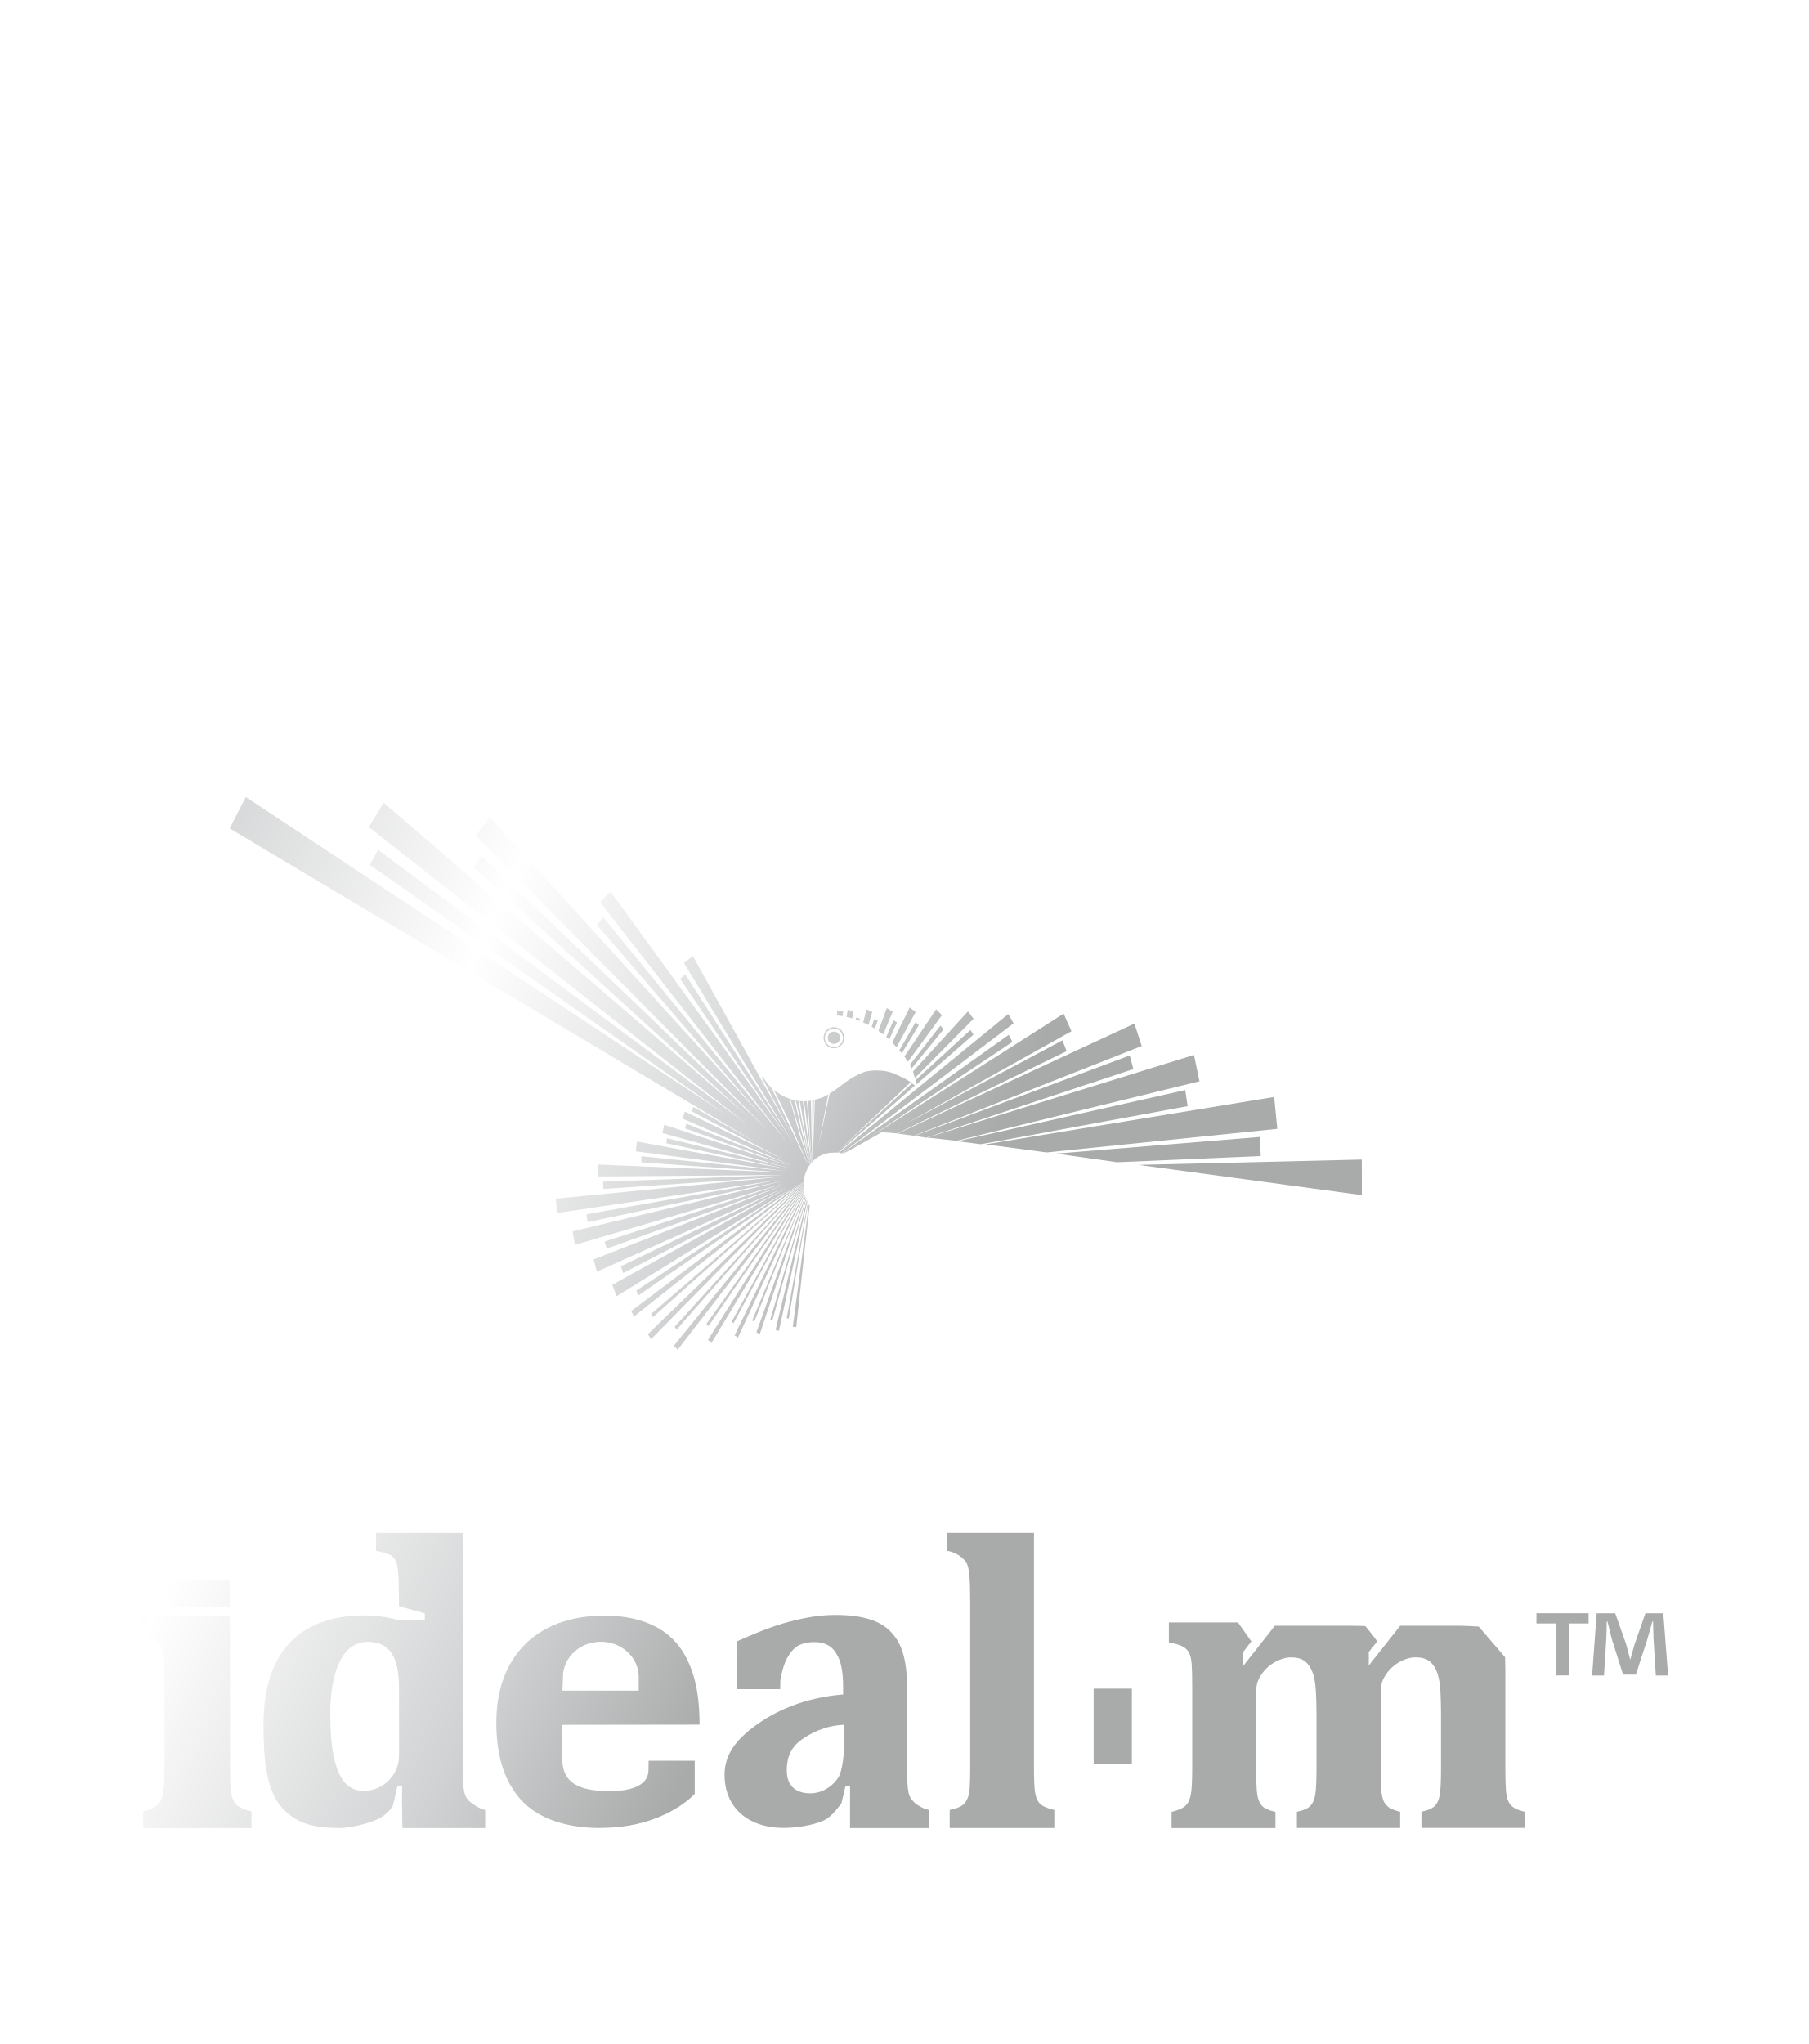
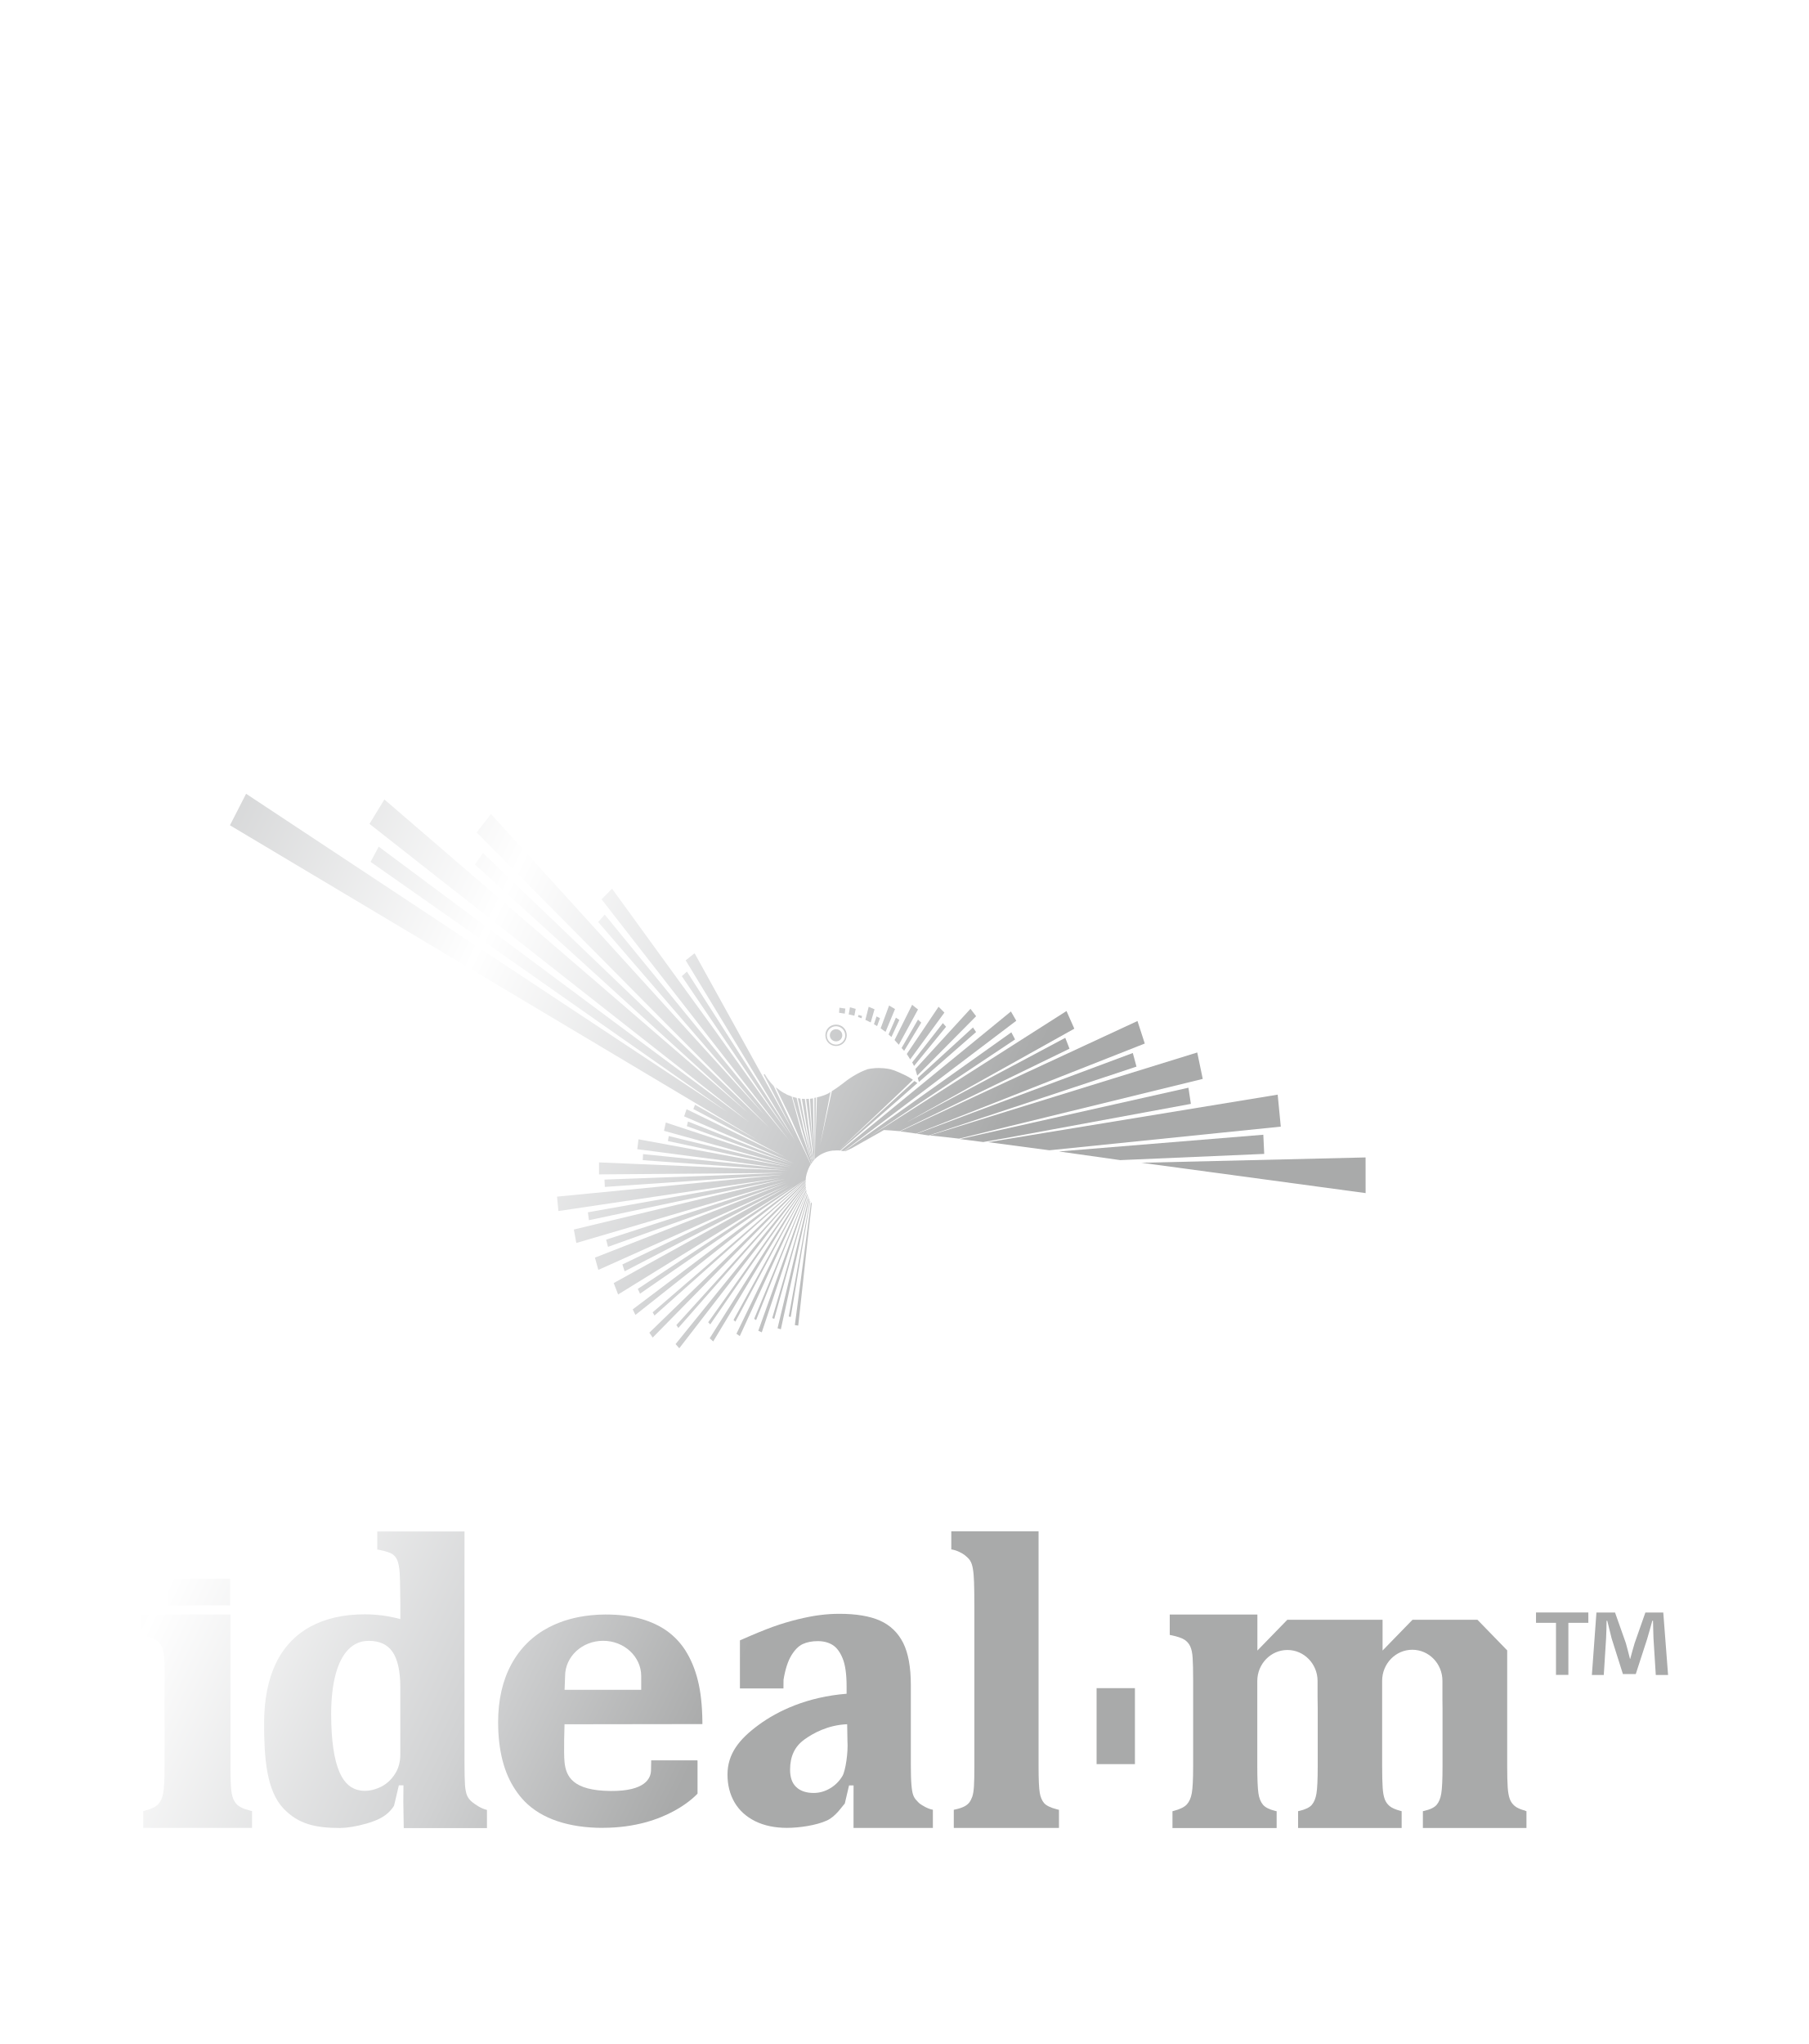
<svg xmlns="http://www.w3.org/2000/svg" id="Layer_2" data-name="Layer 2" viewBox="-13.02 -60 167.5 189.24">
  <defs>
    <linearGradient id="prata" gradientUnits="userSpaceOnUse" x1="-34.21" y1="-16.56" x2="175.67" y2="85.80">
      <stop offset="0" stop-color="#A9AAAA" />
      <stop offset="0.2" stop-color="#D1D2D3" />
      <stop offset="0.5" stop-color="#FFFFFF" />
      <stop offset="0.8" stop-color="#D1D2D3" />
      <stop offset="1" stop-color="#A9AAAA" />
    </linearGradient>
  </defs>
  <g id="Layer_1-2" data-name="Layer 1">
-     <g id="monograma-217" transform="translate(0 13.79) scale(0.43479)">
+     <g id="monograma-237" transform="translate(0 13.49) scale(0.43613)">
      <g>
+         <g>
+           <path d="M147.66,49c-1.28,0-2.27.99-2.27,2.27s1.01,2.27,2.27,2.27,2.27-.99,2.27-2.27-.99-2.27-2.27-2.27ZM147.66,53.25c-1.09,0-1.95-.87-1.95-1.95s.87-1.95,1.95-1.95,1.95.87,1.95,1.95-.87,1.95-1.95,1.95Z" fill="url(#prata)" />
+           <ellipse cx="147.66" cy="51.27" rx="1.32" ry="1.29" fill="url(#prata)" />
+         </g>
        <path d="M149.51,46.67l.12-1.07-1.25-.19-.08,1.08c.4.05.8.11,1.2.18h0Z" fill="url(#prata)" />
        <polygon points="151.83 45.66 150.61 45.33 150.35 46.84 151.55 47.11 151.83 45.66" fill="url(#prata)" />
        <polygon points="155.83 45.75 154.59 45.22 153.89 48 155.02 48.54 155.83 45.75" fill="url(#prata)" />
        <path d="M158.17,50.55l2.01-4.85-1.26-.75-1.79,4.84c.35.24.7.49,1.03.75h0Z" fill="url(#prata)" />
        <path d="M160.99,53.28h0s4.07-7.49,4.07-7.49l-1.25-.99-3.73,7.48c.31.32.62.66.91,1Z" fill="url(#prata)" />
        <path d="M162.97,55.69c.15.23.29.44.43.7h0s7.27-9.94,7.27-9.94l-1.24-1.24-6.75,10.03c.1.17.2.31.29.45Z" fill="url(#prata)" />
        <polygon points="164.9 59.83 177.4 47.22 176.2 45.65 164.5 58.43 164.9 59.83" fill="url(#prata)" />
        <polygon points="241.43 63.87 192.28 71.93 179.96 73.96 192.96 75.68 242.09 70.66 241.43 63.87" fill="url(#prata)" />
        <polygon points="153.17 47.17 152.42 46.95 152.33 47.39 153.09 47.66 153.17 47.17" fill="url(#prata)" />
        <path d="M156.38,49.31h0s.61-1.68.61-1.68l-.74-.36-.54,1.65c.2.12.42.24.66.39Z" fill="url(#prata)" />
        <path d="M159.42,51.63h0s1.68-3.62,1.68-3.62l-.73-.48-1.56,3.57c.22.19.42.36.6.53Z" fill="url(#prata)" />
        <path d="M161.58,53.98s.1.11.19.21l.04.04c.12.13.25.27.31.34h0s3.63-5.99,3.63-5.99l-.69-.64-3.49,6.03Z" fill="url(#prata)" />
        <polygon points="163.83 57.02 164.22 57.78 171.02 49.46 170.34 48.68 163.83 57.02" fill="url(#prata)" />
        <path d="M165.01,60.33c.04.14.08.28.11.4.04.15.08.3.13.46h0s12.14-10.61,12.14-10.61l-.66-.97-11.73,10.72Z" fill="url(#prata)" />
        <path d="M185.93,48.19l-1.14-1.98-20.87,17.06-15.26,12.51c.23.02.45.04.69.08h0s15.23-11.5,15.23-11.5l21.35-16.18Z" fill="url(#prata)" />
        <path d="M142.33,78.62c.06-.09.12-.18.18-.26l-2.26-6.76h.03s-.02-.05-.02-.05l-2.02-7.3c-.29-.1-.57-.21-.9-.34l-.21-.09v-.03c-.72-.34-1.37-.77-1.94-1.25-.06-.04-.11-.07-.16-.11h-.02c-.06-.05-.11-.09-.16-.12h0s3.21,6.6,3.21,6.6l4.28,9.72Z" fill="url(#prata)" />
        <path d="M197.23,54.12l-.9-2.31-33.55,17.86,35.47-19.8-1.66-3.75-26.76,17.05-14.91,9.51,9.51-6.36,21.24-14.17-.79-1.51-20.89,14.85-14.56,10.37s.05,0,.08.01c.03,0,.07,0,.1.02h0s1.36-.63,1.36-.63l6.86-3.88,1.45.09,1.89.16,9-4.36,27.07-13.16Z" fill="url(#prata)" />
        <path d="M128.74,92.8l-20.02,17.28.39.68,32.11-28.61s0-.04,0-.06c0-.01,0-.03,0-.05v-.03l-12.47,10.79Z" fill="url(#prata)" />
        <path d="M141.2,82.45v-.02c0-.06,0-.14,0-.22v-.02s-12.58,12.23-12.58,12.23l-20.6,19.98.71,1.04,20.2-20.55,12.26-12.44Z" fill="url(#prata)" />
        <polygon points="213.21 53.02 211.66 48.24 177.32 64.17 161.28 71.65 161.28 71.65 161.24 71.67 164.7 72.13 178.18 66.83 213.21 53.02" fill="url(#prata)" />
        <polygon points="225.52 60.53 224.35 54.92 183.7 67.5 167.55 72.52 173.78 73.21 184.36 70.6 225.52 60.53" fill="url(#prata)" />
        <polygon points="223 65.83 222.48 62.4 182.79 71.31 173.95 73.3 178.91 73.93 183.07 73.2 223 65.83" fill="url(#prata)" />
        <path d="M130.89,93.89l-17.14,18.9.43.6,27.01-30.71s0-.06,0-.09c0-.02,0-.04,0-.06v-.02s-10.3,11.38-10.3,11.38Z" fill="url(#prata)" />
        <polygon points="210.67 55.03 176.86 67.64 164.84 72.14 164.84 72.14 164.81 72.16 167.35 72.54 211.45 57.92 210.67 55.03" fill="url(#prata)" />
        <path d="M141.22,81.97s0-.08.01-.12c0-.01,0-.02,0-.04v-.04s0-.05,0-.05v-.06s.01,0,.01,0v-.08c.02-.09.03-.18.04-.27v-.11s.04-.02.04-.02c0-.01.03-.16.03-.16.01-.06.02-.12.04-.17v-.07s.04-.09.05-.14l.04-.13s.06-.19.06-.19c.19-.61.45-1.17.77-1.68l-7.89-16.61c-.18-.18-.37-.4-.57-.63-.04-.05-.09-.1-.13-.16-.51-.62-.94-1.26-1.19-1.74l-.24.13,6.52,12.5-8.28-14.94-12.84-23.22-.12-.08-1.84,1.47,23.26,38.31-9.29-14.5-13.7-21.42-1.09.97,14.19,20.96,8.64,12.72-15.84-22.22-21.8-30.03-2.23,2.25,39.83,51.16-16.68-20.43-22.48-27.49-1.38,1.58,23.08,26.77,12.22,14.17-23.58-25.93L74.4,4.3l-3.05,3.9,35.83,36.18,26.28,26.48L72.68,12.55l-1.7,2.46,57.94,52.66-31.36-27.03L51.76,1.21l-3.16,5.18,47.19,37.09,33.34,26.19-32.2-23.92L50.56,11.23l-1.73,3.22,47.12,33.07,28.63,20.05-44.17-29.22L22.4,0l-3.43,6.69,96.6,57.63,15.53,9.25-13.38-7.56-.36.92,19.54,10.25-20.98-10.22-.52,1.52,14.21,6.1,9.15,3.92-8.67-3.42-13.87-5.51-.24.99,13.95,5.03,8.36,3.04-10.34-3.43-16.44-5.41-.38,1.76,27.21,7.53-10.03-2.48-16.17-3.94-.18,1.06,16.25,3.48,9.75,2.07-12.51-2.29-19.73-3.63-.27,2.1,19.87,2.6,11.99,1.6-11.27-1.17-19.36-1.99-.06,1.29,19.38,1.39,11.37.79-40.04-1.71v2.55s24.7-.19,24.7-.19l14.89-.15-14.06.55-24.37.89.08,1.56,37.95-2.61-17.7,1.71-30.4,2.96.29,3.06,47.24-7.04-14.1,2.52-26.88,4.79.22,1.67,26.75-5.65,14.95-3.14-15.98,3.83-28.92,6.94.52,2.86,28.66-8.42,15.86-4.67-13.18,4.29-25.01,8.09.4,1.53,24.76-8.87,13.19-4.76-14.09,5.51-26.64,10.41.73,2.6,40.35-18.09-11.96,5.74-23.29,11.2.48,1.45,23.06-11.95,12.1-6.29-37.48,20.74.94,2.42,24.13-14.9,13.13-8.11-11.45,7.54-21.63,14.28.47,1.02,21.42-14.81,13.55-9.36-14.05,10.56-22.47,16.94.57,1.18,22.21-17.58,13.94-11.06Z" fill="url(#prata)" />
        <path d="M141.2,82.92c0-.05,0-.11-.02-.17l-10.25,12.64-17.34,21.43.78.89,26.83-34.72v-.07Z" fill="url(#prata)" />
        <path d="M140.7,70.87h.02v-.02h-.01s-1.41-6.29-1.41-6.29c-.32-.07-.63-.16-.9-.23h0l1.95,6.68,2.17,7.35s.07-.1.1-.14l-1.9-7.24-.02-.1Z" fill="url(#prata)" />
        <path d="M142.33,86.71l-1.03,7.83-2.39,18.25.72.11,2.01-18.3.87-7.64c-.04-.06-.08-.12-.13-.19l-.05-.05Z" fill="url(#prata)" />
        <path d="M141.99,86.07l-.04-.08c-.03-.05-.05-.1-.09-.16l-2.13,8.78-4.49,18.85.7.22,4.15-18.98,1.9-8.63Z" fill="url(#prata)" />
        <path d="M142.2,86.47s-.02-.04-.04-.06c-.02-.02-.03-.05-.06-.07l-1.38,7.5-3.1,17.12.42.11,2.88-17.19,1.27-7.41Z" fill="url(#prata)" />
        <path d="M142.76,64.66c-.21.04-.42.06-.63.09l.81,13.07s.08-.09.13-.14l-.18-5.76-.12-7.26Z" fill="url(#prata)" />
        <path d="M164.97,61.43l-.67-.45-16.09,14.73,13.14-12.44,2.63-2.54c-.1-.08-.19-.14-.28-.21-.2-.14-.43-.27-.71-.43,0,0-.01,0-.03-.02h-.02c-.12-.08-.25-.15-.38-.21-.06-.03-.13-.07-.2-.1-.18-.09-.35-.17-.51-.24l-.11-.05h0s0,0,0,0c-.21-.1-.41-.19-.63-.29l-1.06-.44h0s-.06-.02-.06-.02c-.16-.05-.33-.1-.52-.16l-.13-.04h0s-.09-.03-.09-.03c-.19-.04-.34-.07-.48-.09l-.15-.03c-.21-.03-.42-.06-.62-.08l-.15-.02c-.35-.03-.72-.05-1.08-.05h-.09s-.08,0-.08,0c-.19,0-.37,0-.56.02h-.13s-.04.01-.04.01c-.2.02-.42.04-.65.07l-.14.02h-.05c-.21.04-.39.07-.56.11h-.06s-.05.02-.05.02l-.16.06c-.4.14-.81.31-1.21.5l-.09.04-.14.07c-.18.09-.38.19-.6.31l-.13.07-.1.06c-.19.11-.39.22-.58.34l-.1.06-.13.08c-.17.11-.34.22-.5.32l-.12.08-.11.08c-.13.09-.25.17-.38.26-.28.22-.54.43-.8.62-.19.14-.38.28-.57.42,0,0-.4.29-.47.35l-.17.12c-.15.11-.29.21-.44.31-.29.2-.54.36-.78.5l-.02.1h-.02s-2.47,11.41-2.47,11.41l2.22-11.36c-.11.11-.24.2-.4.3l-.09.05c-.08.04-.17.09-.29.14-.1.05-.2.09-.3.13-.11.04-.21.08-.32.12-.12.04-.23.09-.35.12-.11.04-.23.07-.34.11-.07.02-.14.04-.21.06-.19.05-.37.09-.55.13-.01,0-.03,0-.04.01l-.39,11.58.18-11.54-.13.03c-.06.02-.13.03-.2.05l.03,13.05c.28-.29.6-.56.95-.8l.08-.05c.19-.13.4-.25.63-.36l.06-.03c.13-.06.28-.12.38-.17h.01s.07-.03.07-.03h.02s.29-.12.29-.12l.12-.04c.13-.04.26-.07.37-.1l.06-.02h.03s.04-.02.04-.02c.04,0,.08-.02.12-.02l.22-.04c.13-.02.25-.04.38-.06.01,0,.02,0,.03,0h.03s.02,0,.02,0h.05s.07-.01.1-.01h.15s.21-.02.21-.02c.11,0,.22-.01.33-.01.02,0,.03,0,.06,0,.01,0,.03,0,.04,0,.02,0,.03,0,.05,0,.02,0,.03,0,.05,0,.01,0,.02,0,.04,0,.01,0,.03,0,.04,0,.11,0,.21,0,.33.02h.09s11.78-10.26,11.78-10.26l4.63-4.08Z" fill="url(#prata)" />
        <path d="M141.05,64.78c-.2,0-.39-.02-.6-.03h-.06s2.32,13.34,2.32,13.34c.04-.05.07-.09.11-.13l.02-.02-.93-6.43-.87-6.72Z" fill="url(#prata)" />
        <path d="M141.44,64.79h-.14s.99,7.55.99,7.55l.58,5.56s.04-.05.06-.07l-1.04-13.07c-.15.01-.3.02-.44.02Z" fill="url(#prata)" />
        <path d="M140.07,64.7c-.07-.01-.14-.02-.2-.03h-.03c-.1-.02-.2-.04-.3-.05l1.71,7.46,1.38,6.12s.05-.07.08-.1l-1.26-6.07-1.38-7.33Z" fill="url(#prata)" />
        <path d="M141.3,83.95s0-.06-.01-.09c0-.02,0-.04-.02-.07l-5.44,9.82-9.94,18.1.4.35,9.76-18.3,5.24-9.81Z" fill="url(#prata)" />
        <path d="M141.38,84.38v-.02c-.02-.07-.04-.15-.07-.23l-5.17,10.63-9.63,19.87.71.49,9.27-20.15,4.88-10.59Z" fill="url(#prata)" />
        <path d="M141.74,85.69l.03-.09v-.02c-.03-.05-.05-.1-.08-.15l-2.47,8.38-5.11,17.49.43.17,4.89-17.57,2.32-8.21Z" fill="url(#prata)" />
        <path d="M133.88,93.94l7.33-10.64s0-.06,0-.11c0-.03,0-.05-.02-.09l-7.56,10.62-13.12,18.47.44.45,12.92-18.71Z" fill="url(#prata)" />
        <path d="M141.26,83.64v-.07c-.02-.05-.02-.1-.04-.16l-7.36,11.59-13.03,20.59.75.67,12.61-20.93,7.06-11.7Z" fill="url(#prata)" />
        <path d="M141.48,84.77s-.01-.05-.02-.07c0-.03-.02-.06-.04-.09l-3.8,9.11-7.35,17.75.42.25,7.13-17.91,3.65-9.05Z" fill="url(#prata)" />
        <path d="M141.62,85.23s-.03-.09-.04-.14v-.03s-.05-.09-.05-.09l-3.45,9.66-6.93,19.36.74.34,6.52-19.54,3.21-9.57Z" fill="url(#prata)" />
        <polygon points="238.38 72.38 194.99 75.93 207.99 77.77 238.57 76.45 238.38 72.38" fill="url(#prata)" />
        <polygon points="260.09 77.2 212.51 78.33 260.1 84.77 260.09 77.2" fill="url(#prata)" />
-         <path d="M147.66,53.51c1.19,0,2.2-.98,2.2-2.25s-.96-2.25-2.2-2.25-2.2.98-2.2,2.25.98,2.25,2.2,2.25ZM147.66,49.31c1.06,0,1.93.88,1.93,1.97s-.85,1.97-1.93,1.97-1.93-.88-1.93-1.97.86-1.97,1.93-1.97Z" fill="url(#prata)" />
-         <circle cx="147.66" cy="51.26" r="1.31" fill="url(#prata)" />
      </g>
-       <path d="M308.39,173.8v2.19h-4.24v11.06h-2.63v-11.06h-4.24v-2.19h11.11ZM322.71,187.06l-.49-7.8c-.05-1.02-.05-2.29-.1-3.7h-.15c-.34,1.17-.73,2.73-1.12,3.95l-2.39,7.36h-2.73l-2.39-7.55c-.24-1.02-.63-2.58-.93-3.75h-.15c0,1.22-.05,2.49-.1,3.7l-.49,7.8h-2.53l.97-13.26h3.95l2.29,6.48c.29,1.02.54,2,.88,3.36h.05c.34-1.22.63-2.34.93-3.31l2.29-6.53h3.8l1.02,13.26h-2.63Z" fill="url(#prata)" />
      <g>
+         <path d="M307.39,173.8v2.19h-4.24v11.06h-2.63v-11.06h-4.24v-2.19h11.11ZM321.71,187.06l-.49-7.8c-.05-1.02-.05-2.29-.1-3.7h-.15c-.34,1.17-.73,2.73-1.12,3.95l-2.39,7.36h-2.73l-2.39-7.55c-.24-1.02-.63-2.58-.93-3.75h-.15c0,1.22-.05,2.49-.1,3.7l-.49,7.8h-2.53l.97-13.26h3.95l2.29,6.48c.29,1.02.54,2,.88,3.36h.05c.34-1.22.63-2.34.93-3.31l2.29-6.53h3.8l1.02,13.26h-2.63Z" fill="url(#prata)" />
        <g>
-           <path d="M294.54,216.02c-1.05-.27-1.83-.6-2.3-.98-.46-.37-.82-.84-1.03-1.41-.23-.59-.38-1.39-.44-2.37-.07-1.01-.11-2.49-.11-4.42v-20.43c0-2.34-.06-3.24-.06-3.24l-5.6-6.52s-2.76-.18-4.28-.18h-12.45s-6.69,8.46-6.69,8.46v-2.73h-.11l1.91-2.4c-.56-.89-2.55-3.26-2.55-3.26,0,0-2.18-.07-3.3-.07h-15.95s-6.79,8.61-6.79,8.61v-2.88h-.07l1.85-2.4-2.85-4.03h-14.72v4.24l.28.06c1.38.27,2.35.6,2.9.95.52.34.92.79,1.18,1.35.27.57.44,1.35.5,2.31.07,1,.11,2.56.11,4.66v17.55c0,2.67-.1,4.54-.29,5.53-.18.95-.52,1.72-1.03,2.26-.5.55-1.44,1-2.81,1.35l-.26.07v3.44h22.12v-3.44l-.27-.06c-1.27-.29-2.15-.73-2.63-1.27-.49-.56-.82-1.34-.97-2.34-.16-1.05-.24-2.91-.24-5.57v-16.53c0-1.25.4-2.45,1.17-3.55.78-1.12,1.77-2,2.92-2.63,1.15-.62,2.26-.94,3.3-.94.79,0,1.45.1,1.96.27.5.19.95.44,1.31.78.37.34.7.79,1,1.35.3.57.53,1.25.7,2.01.18.77.3,1.81.38,3.08.06,1.19.1,2.64.11,4.3,0,.15,0,.29,0,.44v11.44c0,2.7-.09,4.59-.27,5.6-.17.97-.49,1.74-.97,2.28-.47.54-1.36.96-2.66,1.26l-.27.06v3.44h21.99v-3.44l-.26-.07c-1.05-.27-1.83-.6-2.3-.98-.46-.37-.82-.84-1.03-1.41-.23-.59-.38-1.39-.44-2.37-.07-1.01-.11-2.49-.11-4.42v-16.61c.02-1.22.41-2.38,1.16-3.45.78-1.12,1.77-2,2.92-2.63,1.15-.62,2.26-.94,3.3-.94.79,0,1.45.1,1.96.27.5.19.95.44,1.31.78.37.34.7.79,1,1.35.3.57.53,1.25.7,2.01.18.77.3,1.81.38,3.08.06,1.19.1,2.64.11,4.3,0,.15,0,.29,0,.44v11.44c0,2.7-.09,4.59-.27,5.6-.17.97-.49,1.74-.97,2.28-.47.54-1.36.96-2.66,1.26l-.27.06v3.44h21.99v-3.44l-.26-.07Z" fill="url(#prata)" />
-           <rect x="202.98" y="189.86" width="8.14" height="16.13" fill="url(#prata)" />
-         </g>
-         <g>
-           <rect x="5.73" y="166.74" width="13.24" height="5.65" fill="url(#prata)" />
-           <path d="M2.75,179.46c.59.26,1.06.62,1.41,1.09.34.48.59,1.14.72,1.96.13.86.2,2.02.2,3.43v20.52c0,2.76-.1,4.69-.29,5.72-.18.99-.54,1.77-1.05,2.34-.52.57-1.5,1.03-2.91,1.4l-.27.07v3.55h23.05v-3.56l-.27-.06c-.82-.2-1.49-.42-1.98-.68-.48-.25-.84-.5-1.08-.79-.25-.3-.45-.62-.61-.97-.15-.35-.27-.76-.36-1.22-.09-.46-.15-1.14-.2-2.02-.05-.9-.07-2.17-.07-3.8v-32.1H0v4.36l.28.05c1.01.2,1.84.44,2.47.71Z" fill="url(#prata)" />
-           <path d="M175.8,162.93c.26.4.45.97.57,1.68.13.77.21,1.72.25,2.86.04,1.15.07,2.97.07,5.43v33.63c0,1.81-.03,3.23-.09,4.2-.06.93-.18,1.66-.35,2.16-.19.5-.39.91-.63,1.23-.22.3-.56.57-.98.81-.44.25-1.08.47-1.9.66l-.42.09v3.85h22.28v-3.84l-.41-.1c-1.36-.35-2.28-.79-2.74-1.32-.46-.53-.77-1.27-.93-2.19-.17-.99-.25-2.86-.25-5.56v-49.84h-18.49v3.83c1.14.15,2.42.85,2.96,1.3.41.34.79.71,1.05,1.11Z" fill="url(#prata)" />
-           <path d="M42.42,219.53c1.41,0,3.49-.35,5.42-.92l-.03.03s-.07.08-.1.12c.03-.03.06-.06.08-.08l.07-.07c1.02-.3,2-.66,2.82-1.06,1.84-.9,2.78-2.3,3.03-2.73l1.01-4.32h.98s-.03,3.49-.03,3.49c0,0,0,0,0,0l.09,5.56h17.63v-3.85c-1.28-.27-2.59-1.23-3.13-1.66-.46-.37-.86-.85-1.07-1.35-.23-.54-.38-1.29-.45-2.22-.07-.97-.11-2.57-.11-4.75v-49.02h-18.48v3.82l.43.08c1.7.34,2.46.69,2.79.91.46.32.8.75,1.04,1.32.24.61.42,1.54.5,2.75.08,1.09.13,6.74.13,6.74l5.49,1.51v1.48l-5.49-.03h0c-1.42-.37-2.67-.62-3.75-.76-1.25-.16-2.53-.25-3.81-.25-4.48,0-8.37.89-11.57,2.64-3.21,1.77-5.68,4.42-7.31,7.86-1.61,3.4-2.43,7.66-2.43,12.6,0,7.31.5,14.3,4.16,18.09,3.15,3.26,6.68,4.07,12.08,4.07ZM40.39,195.36c0-3.23.32-6.08.96-8.42.62-2.31,1.54-4.08,2.75-5.29.15-.15.3-.29.46-.42.31-.26.63-.48.97-.66.84-.46,1.77-.68,2.81-.68.57,0,1.1.05,1.6.14.49.1.95.24,1.36.43.42.19.8.43,1.14.72.34.29.65.63.93,1.02.28.4.52.85.73,1.36.21.51.38,1.08.52,1.7.28,1.25.42,2.72.42,4.4v14.36c0,.77-.1,1.5-.29,2.18-.1.34-.22.67-.36.99-.07.16-.15.32-.24.47-.08.15-.18.3-.27.45-.39.59-.83,1.11-1.31,1.56-.48.44-1.01.81-1.57,1.1-.86.43-1.73.71-2.6.82-.29.04-.58.06-.87.06-.3,0-.6-.02-.88-.06-1.97-.28-3.43-1.53-4.45-3.79-1.2-2.7-1.81-6.88-1.81-12.43h0Z" fill="url(#prata)" />
-           <path d="M124.37,208.23c0,2.2.5,4.17,1.49,5.87.99,1.69,2.46,3.04,4.38,3.99l.02.02h.02c1.9.92,4.14,1.4,6.7,1.4s6.19-.51,8.49-1.57c1.87-.87,3.15-2.94,3.77-3.59l.9-3.83h.96s-.01,3.43-.01,3.43v5.59h16.81v-3.86c-1.06-.15-2.35-.98-2.75-1.26-.31-.23-.59-.58-.83-.83-.23-.25-.44-.59-.6-1.02-.17-.45-.29-1.17-.37-2.16-.09-1.02-.13-2.48-.13-4.35v-16.85c0-3.73-.55-6.72-1.62-8.86-1.09-2.18-2.75-3.78-4.96-4.75-2.15-.94-5.04-1.43-8.58-1.43-1.37,0-2.75.09-4.13.27-1.36.17-2.92.47-4.67.89-1.71.41-3.49.94-5.28,1.59-1.76.64-4,1.55-6.66,2.73l-.32.14v10.18h9.23l.02-1.85c.36-2.19.92-3.91,1.65-5.13.72-1.18,1.52-1.99,2.38-2.4.89-.42,1.97-.64,3.21-.64s2.28.27,3.15.81c.85.52,1.56,1.47,2.12,2.8.58,1.38.86,3.38.86,5.98v1.56c-8.27.66-14.53,3.56-18.71,6.65-4.03,2.98-6.54,6.06-6.54,10.49ZM140.6,200.85h0c1.96-1.42,5.07-3.12,9.13-3.28l.06,3.51c.18,2.52-.42,6.36-1.05,7.45-.64,1.09-1.52,1.98-2.62,2.63-1.09.66-2.28.99-3.5.99-1.58,0-2.83-.42-3.71-1.26-.87-.83-1.29-2.02-1.29-3.66,0-2.82.98-4.91,2.99-6.37Z" fill="url(#prata)" />
-           <path d="M97.96,219.51c13.74,0,20.06-7.25,20.06-7.25v-6.99l-.06-.06h-9.76l-.04,2.18c-.07,1.59-1.17,4.36-8.57,4.3-8.06-.07-9.45-3.09-9.76-6.11-.21-1.99,0-8.01,0-8.01h0s.41,0,.41,0l28.8-.04v-.56c-.04-3.41-.36-6.36-.98-8.76-.59-2.37-1.49-4.5-2.66-6.35-1.01-1.56-2.29-2.92-3.82-4.03-1.53-1.1-3.39-1.98-5.53-2.59h-.01s-.01,0-.01,0c-2.11-.61-4.61-.92-7.39-.92h0c-.07,0-.14,0-.21,0-.49,0-.98.01-1.47.04-.47.02-.94.06-1.4.11-.07,0-.14,0-.22.02-3.21.33-6.13,1.17-8.71,2.49-3.45,1.78-6.17,4.42-8.05,7.87-1.87,3.43-2.82,7.55-2.82,12.26,0,5.96,1.23,10.78,3.67,14.38.57.86,1.2,1.66,1.91,2.39,3.63,3.74,9.42,5.65,16.6,5.65ZM89.95,187.36c0-4.13,3.61-7.48,8.07-7.48h0c4.45,0,8.07,3.35,8.07,7.48v2.92h-16.24s.11-2.92.11-2.92Z" fill="url(#prata)" />
+           <g>
+             <rect x="5.74" y="166.63" width="13.27" height="5.66" fill="url(#prata)" />
+             <path d="M2.76,179.38c.59.26,1.06.62,1.41,1.09.34.48.59,1.14.72,1.96.13.87.2,2.02.2,3.43v20.56c0,2.76-.1,4.7-.29,5.73-.18.99-.54,1.77-1.05,2.34-.52.57-1.5,1.03-2.92,1.4l-.27.07v3.56h23.1v-3.57l-.27-.06c-.82-.2-1.49-.42-1.99-.68-.48-.25-.84-.51-1.08-.79-.25-.3-.46-.62-.61-.97-.15-.35-.27-.76-.36-1.23-.09-.46-.15-1.14-.2-2.02-.05-.9-.07-2.18-.07-3.81v-32.17H0v4.37l.28.05c1.01.2,1.84.44,2.47.71Z" fill="url(#prata)" />
+             <path d="M176.14,162.82c.26.4.45.98.57,1.68.13.77.22,1.73.25,2.87.04,1.15.07,2.98.07,5.44v33.7c0,1.82-.03,3.23-.09,4.21-.06.93-.18,1.66-.35,2.17-.19.5-.39.91-.63,1.23-.23.3-.56.58-.98.81-.44.25-1.09.47-1.9.66l-.42.09v3.86h22.33v-3.85l-.41-.1c-1.36-.35-2.28-.79-2.74-1.32-.46-.53-.77-1.27-.93-2.2-.17-1-.25-2.87-.25-5.57v-49.93h-18.53v3.84c1.15.15,2.43.85,2.97,1.3.41.34.79.71,1.05,1.11Z" fill="url(#prata)" />
+             <path d="M42.5,219.53c1.42,0,3.49-.35,5.43-.92l-.03.03s-.07.08-.1.12c.03-.03.06-.06.08-.08l.07-.07c1.02-.3,2.01-.66,2.82-1.06,1.84-.91,2.79-2.3,3.04-2.73l1.02-4.33h.98s-.03,3.5-.03,3.5c0,0,0,0,0,0l.09,5.58h17.67v-3.86c-1.28-.27-2.59-1.23-3.13-1.66-.46-.37-.86-.85-1.08-1.36-.23-.54-.38-1.29-.45-2.23-.07-.98-.11-2.58-.11-4.75v-49.11h-18.52v3.83l.43.08c1.7.34,2.47.69,2.8.91.46.32.8.75,1.04,1.32.24.62.42,1.54.5,2.75.08,1.09.13,6.75.13,6.75v2.96h0c-1.42-.37-2.67-.62-3.76-.76-1.25-.16-2.54-.25-3.82-.25-4.49,0-8.39.89-11.59,2.65-3.22,1.78-5.69,4.43-7.32,7.88-1.61,3.41-2.44,7.67-2.44,12.62,0,7.32.5,14.32,4.17,18.13,3.15,3.26,6.7,4.08,12.11,4.08ZM40.46,195.32c0-3.23.32-6.09.96-8.44.62-2.31,1.55-4.09,2.76-5.3.15-.15.3-.29.46-.42.31-.26.63-.48.97-.66.84-.46,1.78-.68,2.82-.68.57,0,1.1.05,1.6.14.49.1.95.24,1.37.43.42.19.8.43,1.14.72.35.29.66.63.93,1.02.28.4.52.85.73,1.37.21.51.38,1.08.52,1.71.28,1.25.42,2.72.42,4.41v14.39c0,.77-.1,1.5-.29,2.19-.1.34-.22.68-.36,1-.07.16-.15.32-.24.47-.08.15-.18.3-.27.45-.39.6-.83,1.12-1.31,1.56-.48.44-1.01.81-1.58,1.1-.87.43-1.74.71-2.61.82-.29.04-.58.06-.87.06-.3,0-.6-.02-.88-.06-1.98-.28-3.44-1.53-4.46-3.8-1.2-2.7-1.81-6.89-1.81-12.46h0Z" fill="url(#prata)" />
+             <path d="M124.61,208.21c0,2.2.5,4.18,1.49,5.89.99,1.7,2.47,3.05,4.38,4l.02.02h.02c1.9.93,4.15,1.4,6.71,1.4s6.21-.51,8.51-1.57c1.88-.87,3.16-2.95,3.78-3.6l.9-3.84h.96s-.01,3.43-.01,3.43v5.6h16.85v-3.87c-1.06-.15-2.36-.98-2.75-1.27-.31-.23-.59-.58-.83-.83-.23-.25-.44-.59-.6-1.02-.17-.45-.29-1.17-.37-2.16-.09-1.02-.13-2.48-.13-4.36v-16.88c0-3.74-.55-6.73-1.62-8.88-1.1-2.18-2.76-3.79-4.97-4.76-2.15-.95-5.05-1.43-8.59-1.43-1.37,0-2.76.09-4.14.27-1.36.17-2.93.47-4.68.9-1.71.41-3.49.95-5.29,1.59-1.76.64-4,1.55-6.68,2.74l-.32.14v10.2h9.24l.02-1.85c.36-2.19.92-3.92,1.65-5.14.72-1.18,1.53-2,2.39-2.41.89-.42,1.98-.64,3.22-.64s2.28.27,3.15.81c.85.52,1.57,1.47,2.12,2.81.58,1.38.86,3.39.86,5.99v1.56c-8.29.66-14.56,3.57-18.74,6.66-4.04,2.98-6.55,6.07-6.55,10.51ZM140.87,200.81h0c1.97-1.42,5.08-3.12,9.15-3.29l.06,3.51c.18,2.52-.42,6.37-1.05,7.46-.65,1.09-1.53,1.99-2.62,2.63-1.1.66-2.28.99-3.5.99-1.59,0-2.84-.42-3.72-1.27-.87-.83-1.29-2.03-1.29-3.66,0-2.83.98-4.92,3-6.38Z" fill="url(#prata)" />
+             <path d="M98.15,219.51c13.77,0,20.1-7.26,20.1-7.26v-7l-.06-.06h-9.78l-.04,2.19c-.07,1.59-1.17,4.37-8.58,4.31-8.07-.07-9.47-3.1-9.78-6.13-.21-2,0-8.03,0-8.03h0s.41,0,.41,0l28.86-.04v-.56c-.04-3.42-.36-6.37-.98-8.78-.59-2.37-1.49-4.51-2.67-6.36-1.01-1.56-2.3-2.93-3.83-4.04-1.53-1.1-3.4-1.98-5.54-2.6h-.01s-.01,0-.01,0c-2.12-.61-4.62-.92-7.41-.92h0c-.07,0-.14,0-.21,0-.49,0-.99.01-1.47.04-.48.02-.94.06-1.41.11-.07,0-.14,0-.22.02-3.22.33-6.15,1.17-8.73,2.49-3.46,1.78-6.18,4.43-8.06,7.89-1.87,3.44-2.82,7.57-2.82,12.28,0,5.98,1.23,10.8,3.68,14.41.57.87,1.21,1.66,1.91,2.39,3.63,3.75,9.44,5.66,16.63,5.66ZM90.13,187.3c0-4.14,3.62-7.49,8.08-7.49h0c4.46,0,8.08,3.35,8.08,7.49v2.92h-16.27s.11-2.92.11-2.92Z" fill="url(#prata)" />
+           </g>
+           <g>
+             <rect x="202.98" y="189.86" width="8.14" height="16.13" fill="url(#prata)" />
+             <path d="M294.05,215.89c-1.05-.28-1.83-.62-2.3-1.02-.46-.39-.82-.87-1.03-1.46-.23-.61-.38-1.44-.45-2.46-.07-1.05-.11-2.58-.11-4.58v-24.53s-6.31-6.49-6.31-6.49h-13.8l-6.35,6.53v-6.53h-20.23l-6.35,6.53v-6.53h0v-1.11h-18.61v4.32l.28.06c1.38.28,2.35.62,2.9.99.52.36.92.82,1.18,1.4.27.59.44,1.4.5,2.4.07,1.04.11,2.65.11,4.83v18.2c0,2.77-.1,4.71-.29,5.73-.18.99-.52,1.78-1.03,2.35-.5.57-1.44,1.04-2.81,1.4l-.26.07v3.57h22.12v-3.57l-.27-.06c-1.27-.31-2.15-.75-2.63-1.32-.49-.58-.82-1.39-.97-2.43-.16-1.09-.24-3.02-.24-5.77v-18.06c0-3.64,2.87-6.59,6.4-6.59s6.4,2.95,6.4,6.59v3.42c.02.73.03,1.52.03,2.36,0,.16,0,.3,0,.46v11.86c0,2.8-.09,4.76-.27,5.8-.17,1.01-.49,1.8-.97,2.37-.47.56-1.36,1-2.66,1.3l-.27.06v3.57h21.99v-3.57l-.26-.07c-1.05-.28-1.83-.62-2.3-1.02-.46-.39-.82-.87-1.03-1.46-.23-.61-.38-1.44-.44-2.46-.07-1.05-.11-2.58-.11-4.58v-17.23s0-.04,0-.05v-.81c0-3.64,2.87-6.59,6.4-6.59s6.4,2.95,6.4,6.59v4.18c0,.53.02,1.07.02,1.65,0,.16,0,.3,0,.46v11.86c0,2.8-.09,4.76-.27,5.8-.17,1.01-.49,1.8-.97,2.37-.47.56-1.36,1-2.66,1.3l-.27.06v3.57h21.99v-3.57l-.26-.07Z" fill="url(#prata)" />
+           </g>
        </g>
      </g>
    </g>
  </g>
</svg>
